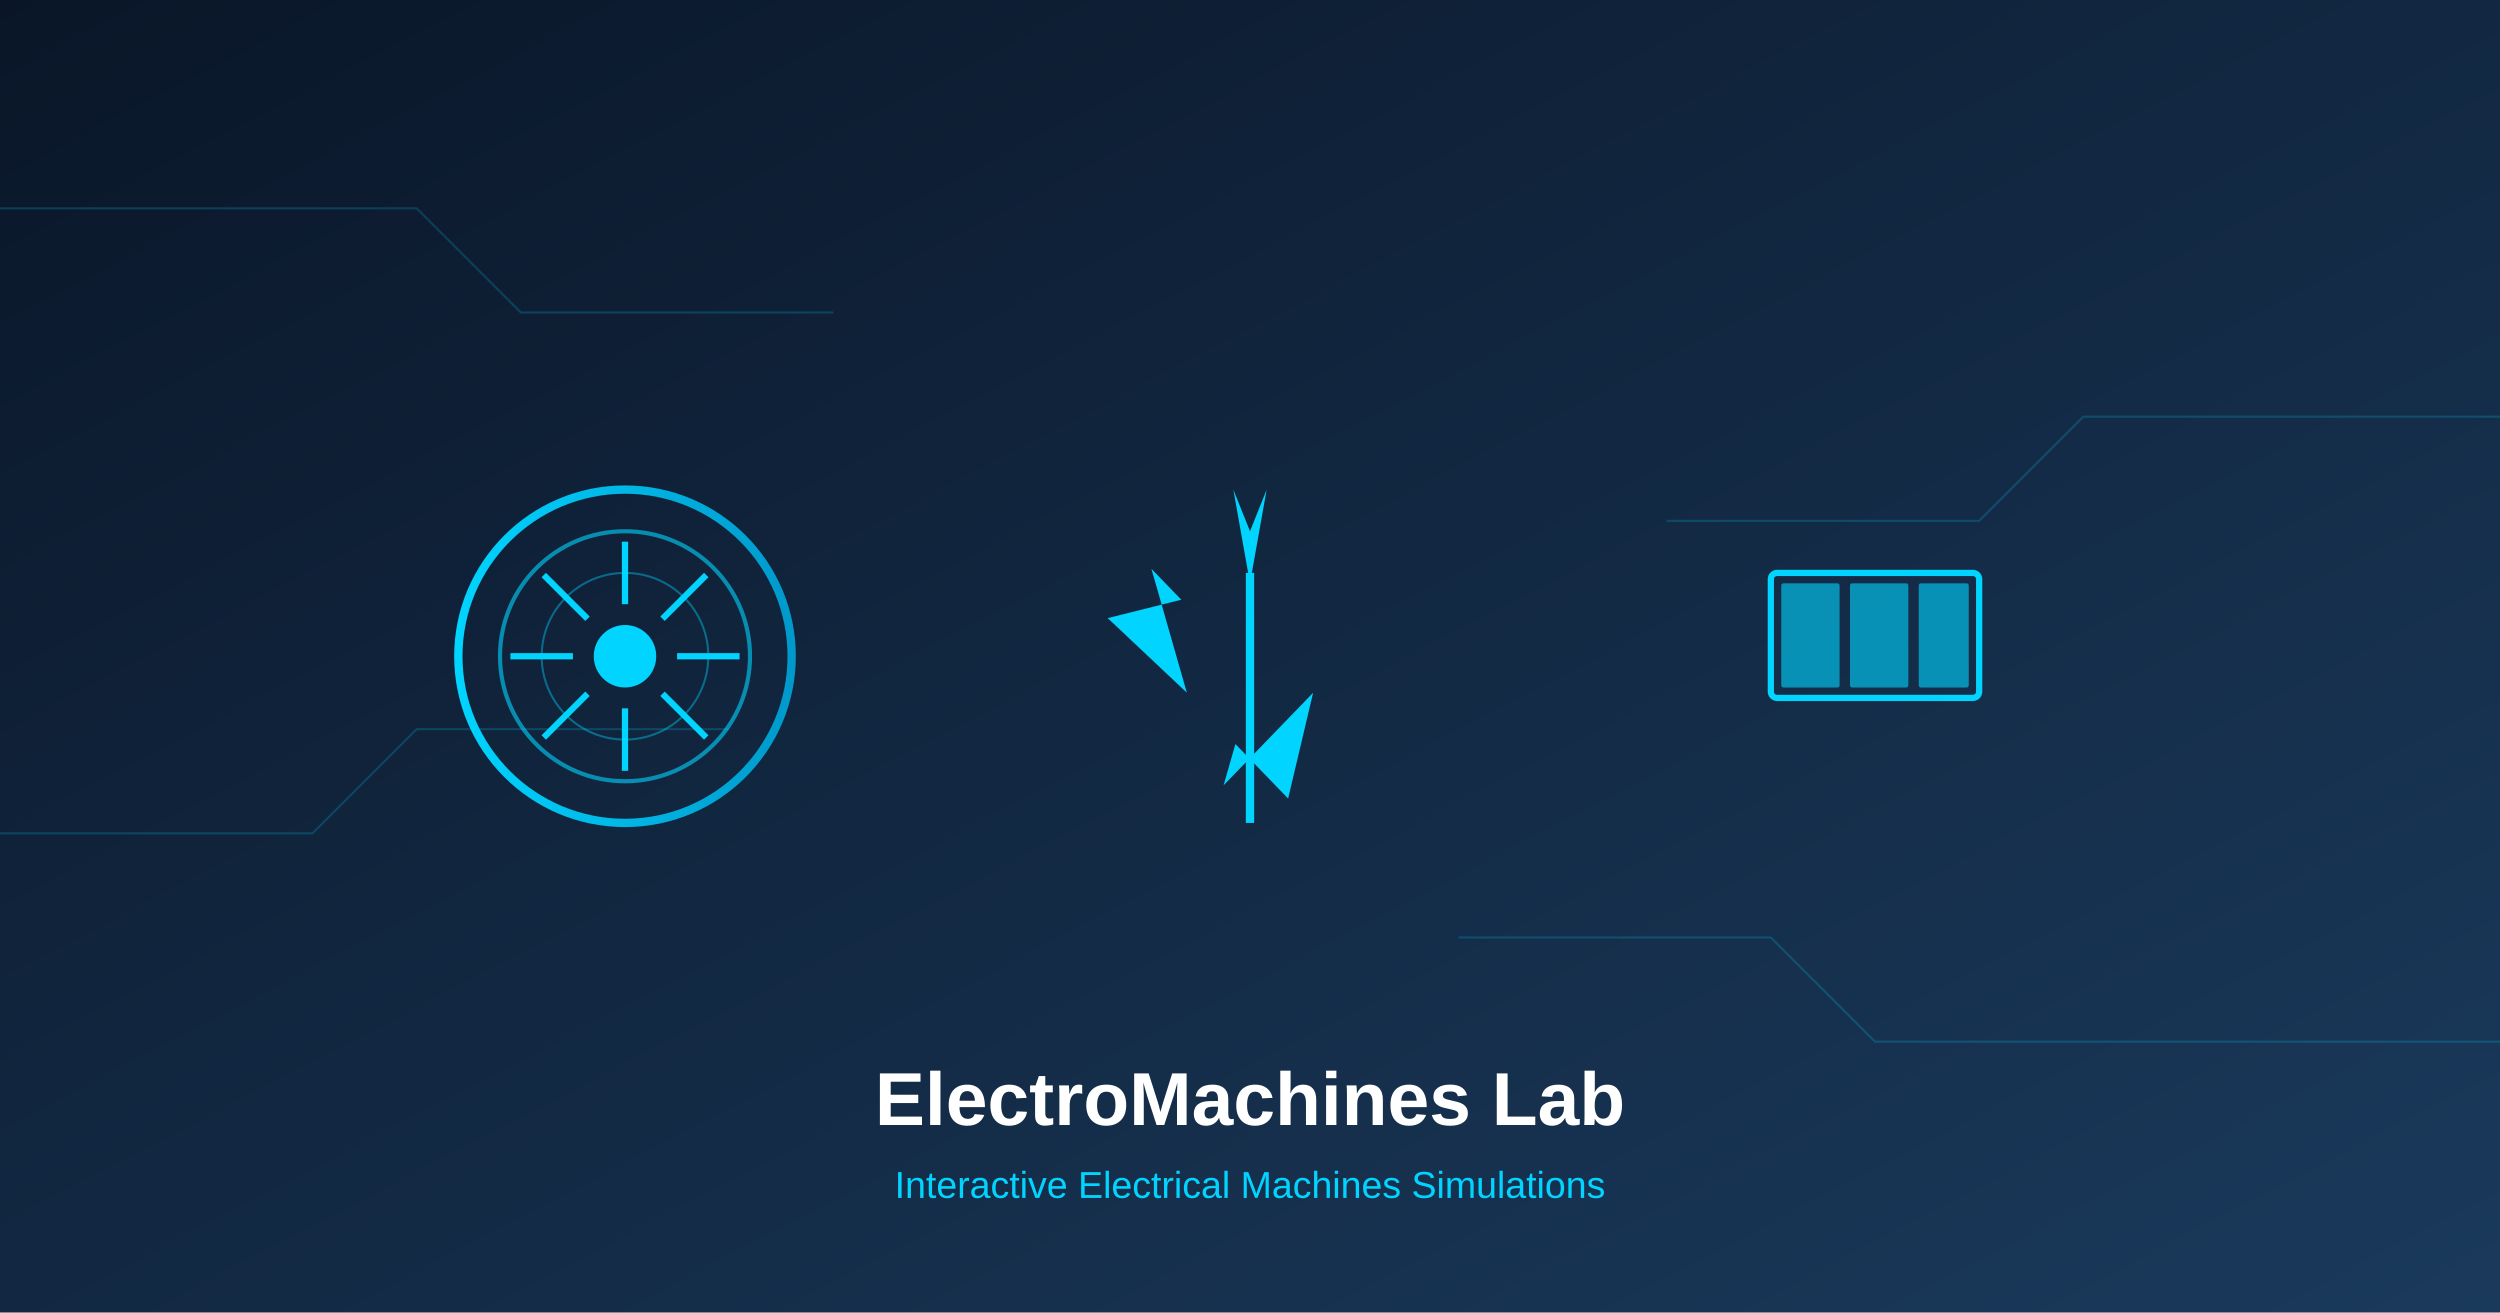
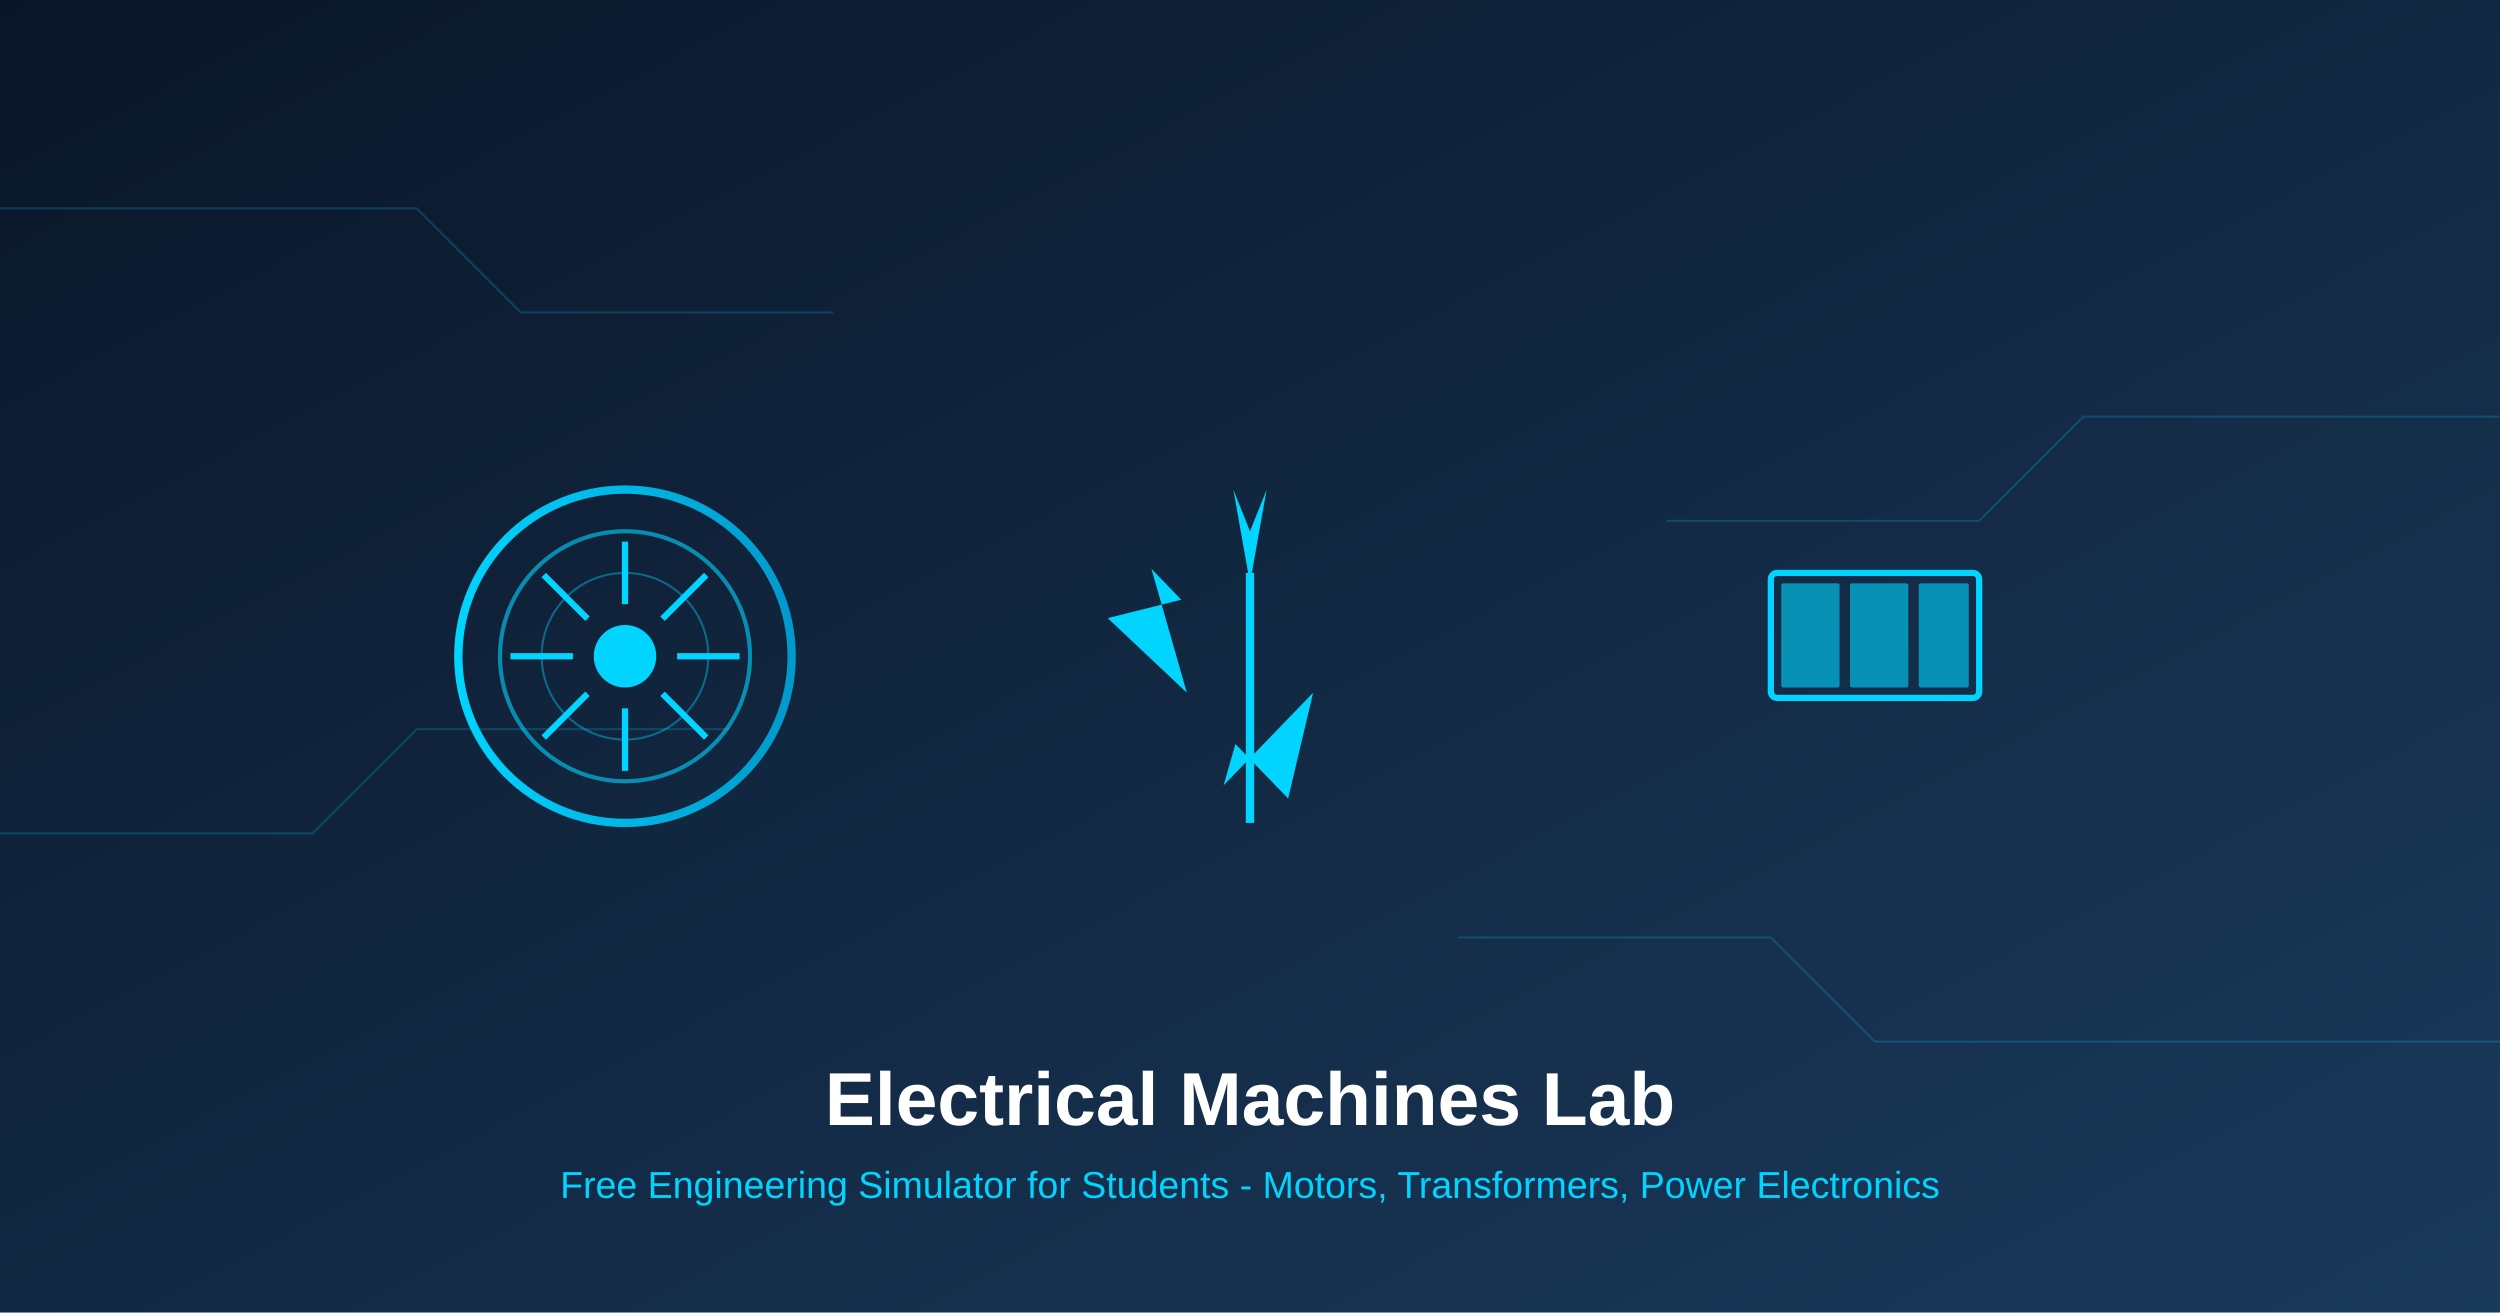
- <svg xmlns="http://www.w3.org/2000/svg" width="1200" height="630" viewBox="0 0 1200 630">
+ <svg xmlns="http://www.w3.org/2000/svg" width="1200" height="630" viewBox="0 0 1200 630" role="img" aria-label="ElectroMachines Lab - Free Interactive Electrical Engineering Simulator for Students">
  <defs>
    <linearGradient id="bg" x1="0%" y1="0%" x2="100%" y2="100%">
      <stop offset="0%" style="stop-color:#0a1628" />
      <stop offset="100%" style="stop-color:#1a3a5c" />
    </linearGradient>
    <linearGradient id="glow" x1="0%" y1="0%" x2="100%" y2="0%">
      <stop offset="0%" style="stop-color:#00d4ff" />
      <stop offset="100%" style="stop-color:#0099cc" />
    </linearGradient>
  </defs>
  <rect width="1200" height="630" fill="url(#bg)" />
  <g stroke="#00d4ff" stroke-width="1" fill="none" opacity="0.2">
    <path d="M0,100 L200,100 L250,150 L400,150" />
    <path d="M1200,200 L1000,200 L950,250 L800,250" />
    <path d="M0,400 L150,400 L200,350 L350,350" />
    <path d="M1200,500 L900,500 L850,450 L700,450" />
  </g>
  <g transform="translate(300, 315)">
    <circle cx="0" cy="0" r="80" fill="none" stroke="url(#glow)" stroke-width="4" />
    <circle cx="0" cy="0" r="60" fill="none" stroke="#00d4ff" stroke-width="2" opacity="0.6" />
    <circle cx="0" cy="0" r="40" fill="none" stroke="#00d4ff" stroke-width="1" opacity="0.4" />
    <circle cx="0" cy="0" r="15" fill="#00d4ff" />
    <g stroke="#00d4ff" stroke-width="3">
      <line x1="0" y1="-55" x2="0" y2="-25" />
      <line x1="39" y1="-39" x2="18" y2="-18" />
      <line x1="55" y1="0" x2="25" y2="0" />
      <line x1="39" y1="39" x2="18" y2="18" />
      <line x1="0" y1="55" x2="0" y2="25" />
      <line x1="-39" y1="39" x2="-18" y2="18" />
      <line x1="-55" y1="0" x2="-25" y2="0" />
      <line x1="-39" y1="-39" x2="-18" y2="-18" />
    </g>
  </g>
  <g transform="translate(600, 315)">
    <line x1="0" y1="80" x2="0" y2="-40" stroke="#00d4ff" stroke-width="4" />
    <g fill="#00d4ff">
      <polygon points="0,-35 8,-80 0,-60 -8,-80" />
      <polygon points="0,-35 60,-20 40,-15 50,-50" transform="rotate(120)" />
      <polygon points="0,-35 60,-20 40,-15 50,-50" transform="rotate(240)" />
    </g>
  </g>
  <g transform="translate(900, 315)">
    <rect x="-50" y="-40" width="100" height="60" fill="none" stroke="#00d4ff" stroke-width="3" rx="3" />
    <g fill="#00d4ff" opacity="0.6">
      <rect x="-45" y="-35" width="28" height="50" rx="1" />
      <rect x="-12" y="-35" width="28" height="50" rx="1" />
      <rect x="21" y="-35" width="24" height="50" rx="1" />
    </g>
  </g>
  <text x="600" y="540" text-anchor="middle" font-family="Arial, sans-serif" font-size="36" font-weight="bold" fill="#ffffff">
-     ElectroMachines Lab
+     Electrical Machines Lab
  </text>
  <text x="600" y="575" text-anchor="middle" font-family="Arial, sans-serif" font-size="18" fill="#00d4ff">
-     Interactive Electrical Machines Simulations
+     Free Engineering Simulator for Students - Motors, Transformers, Power Electronics
  </text>
</svg>
